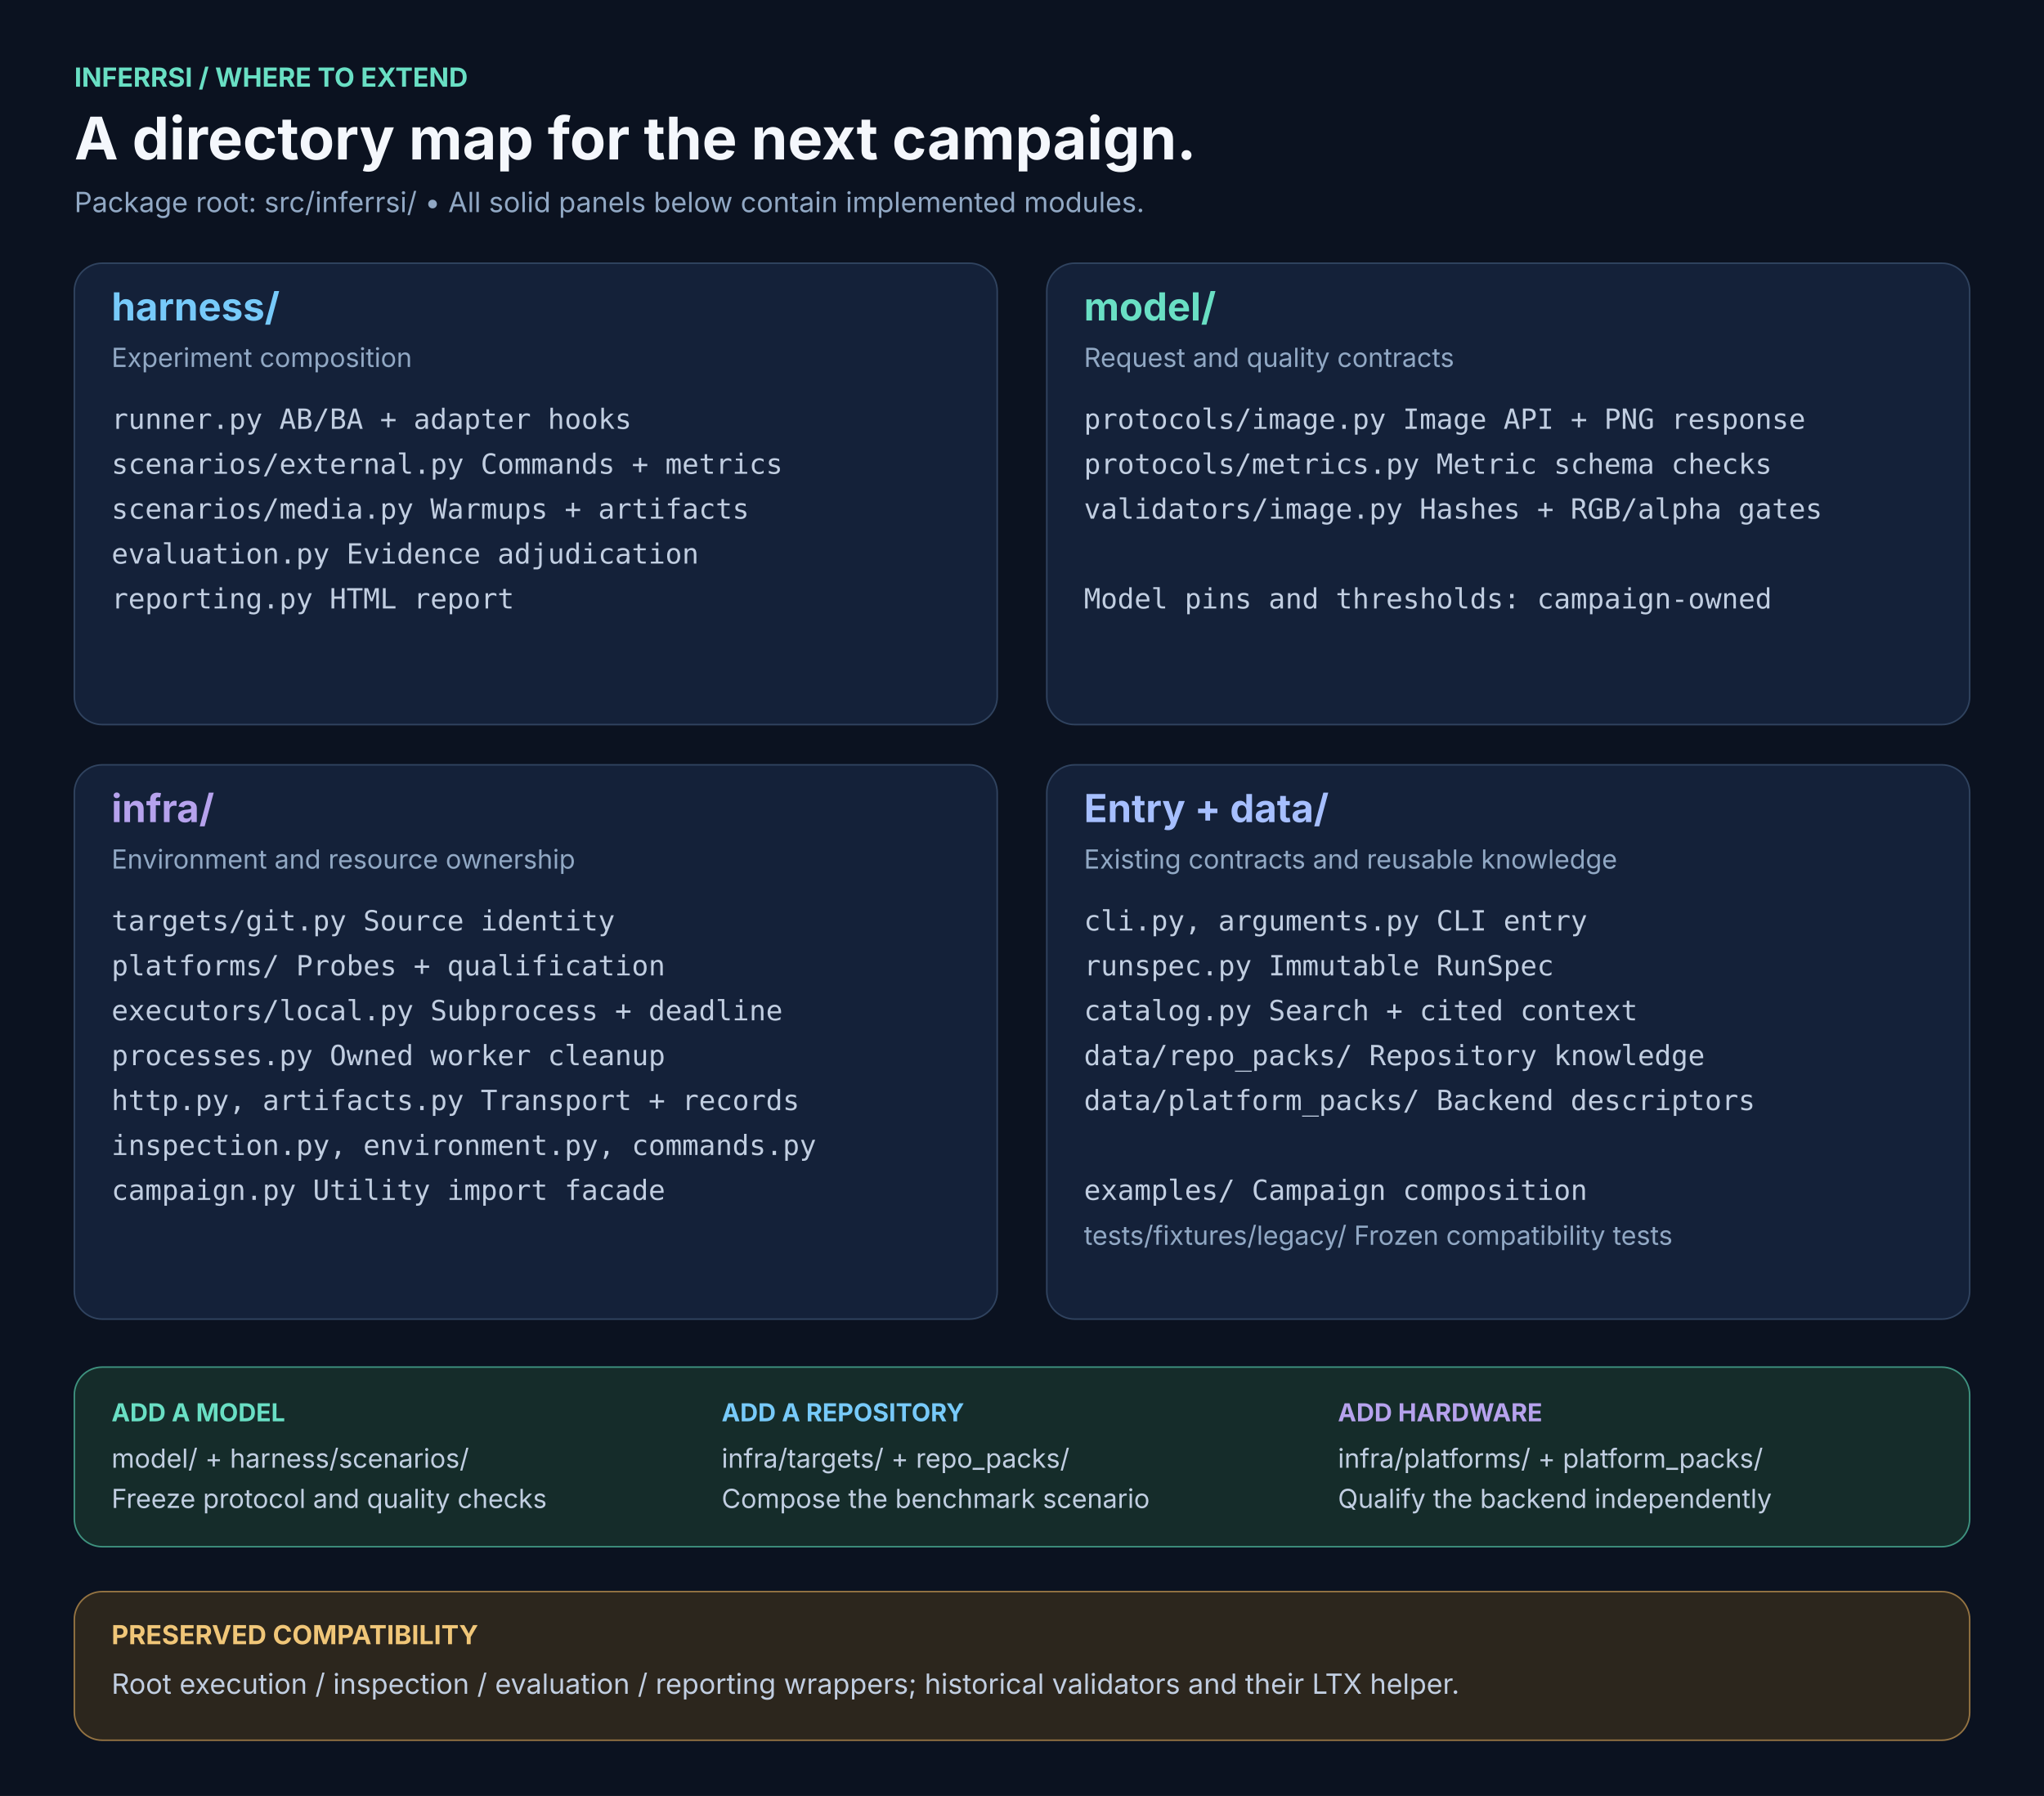
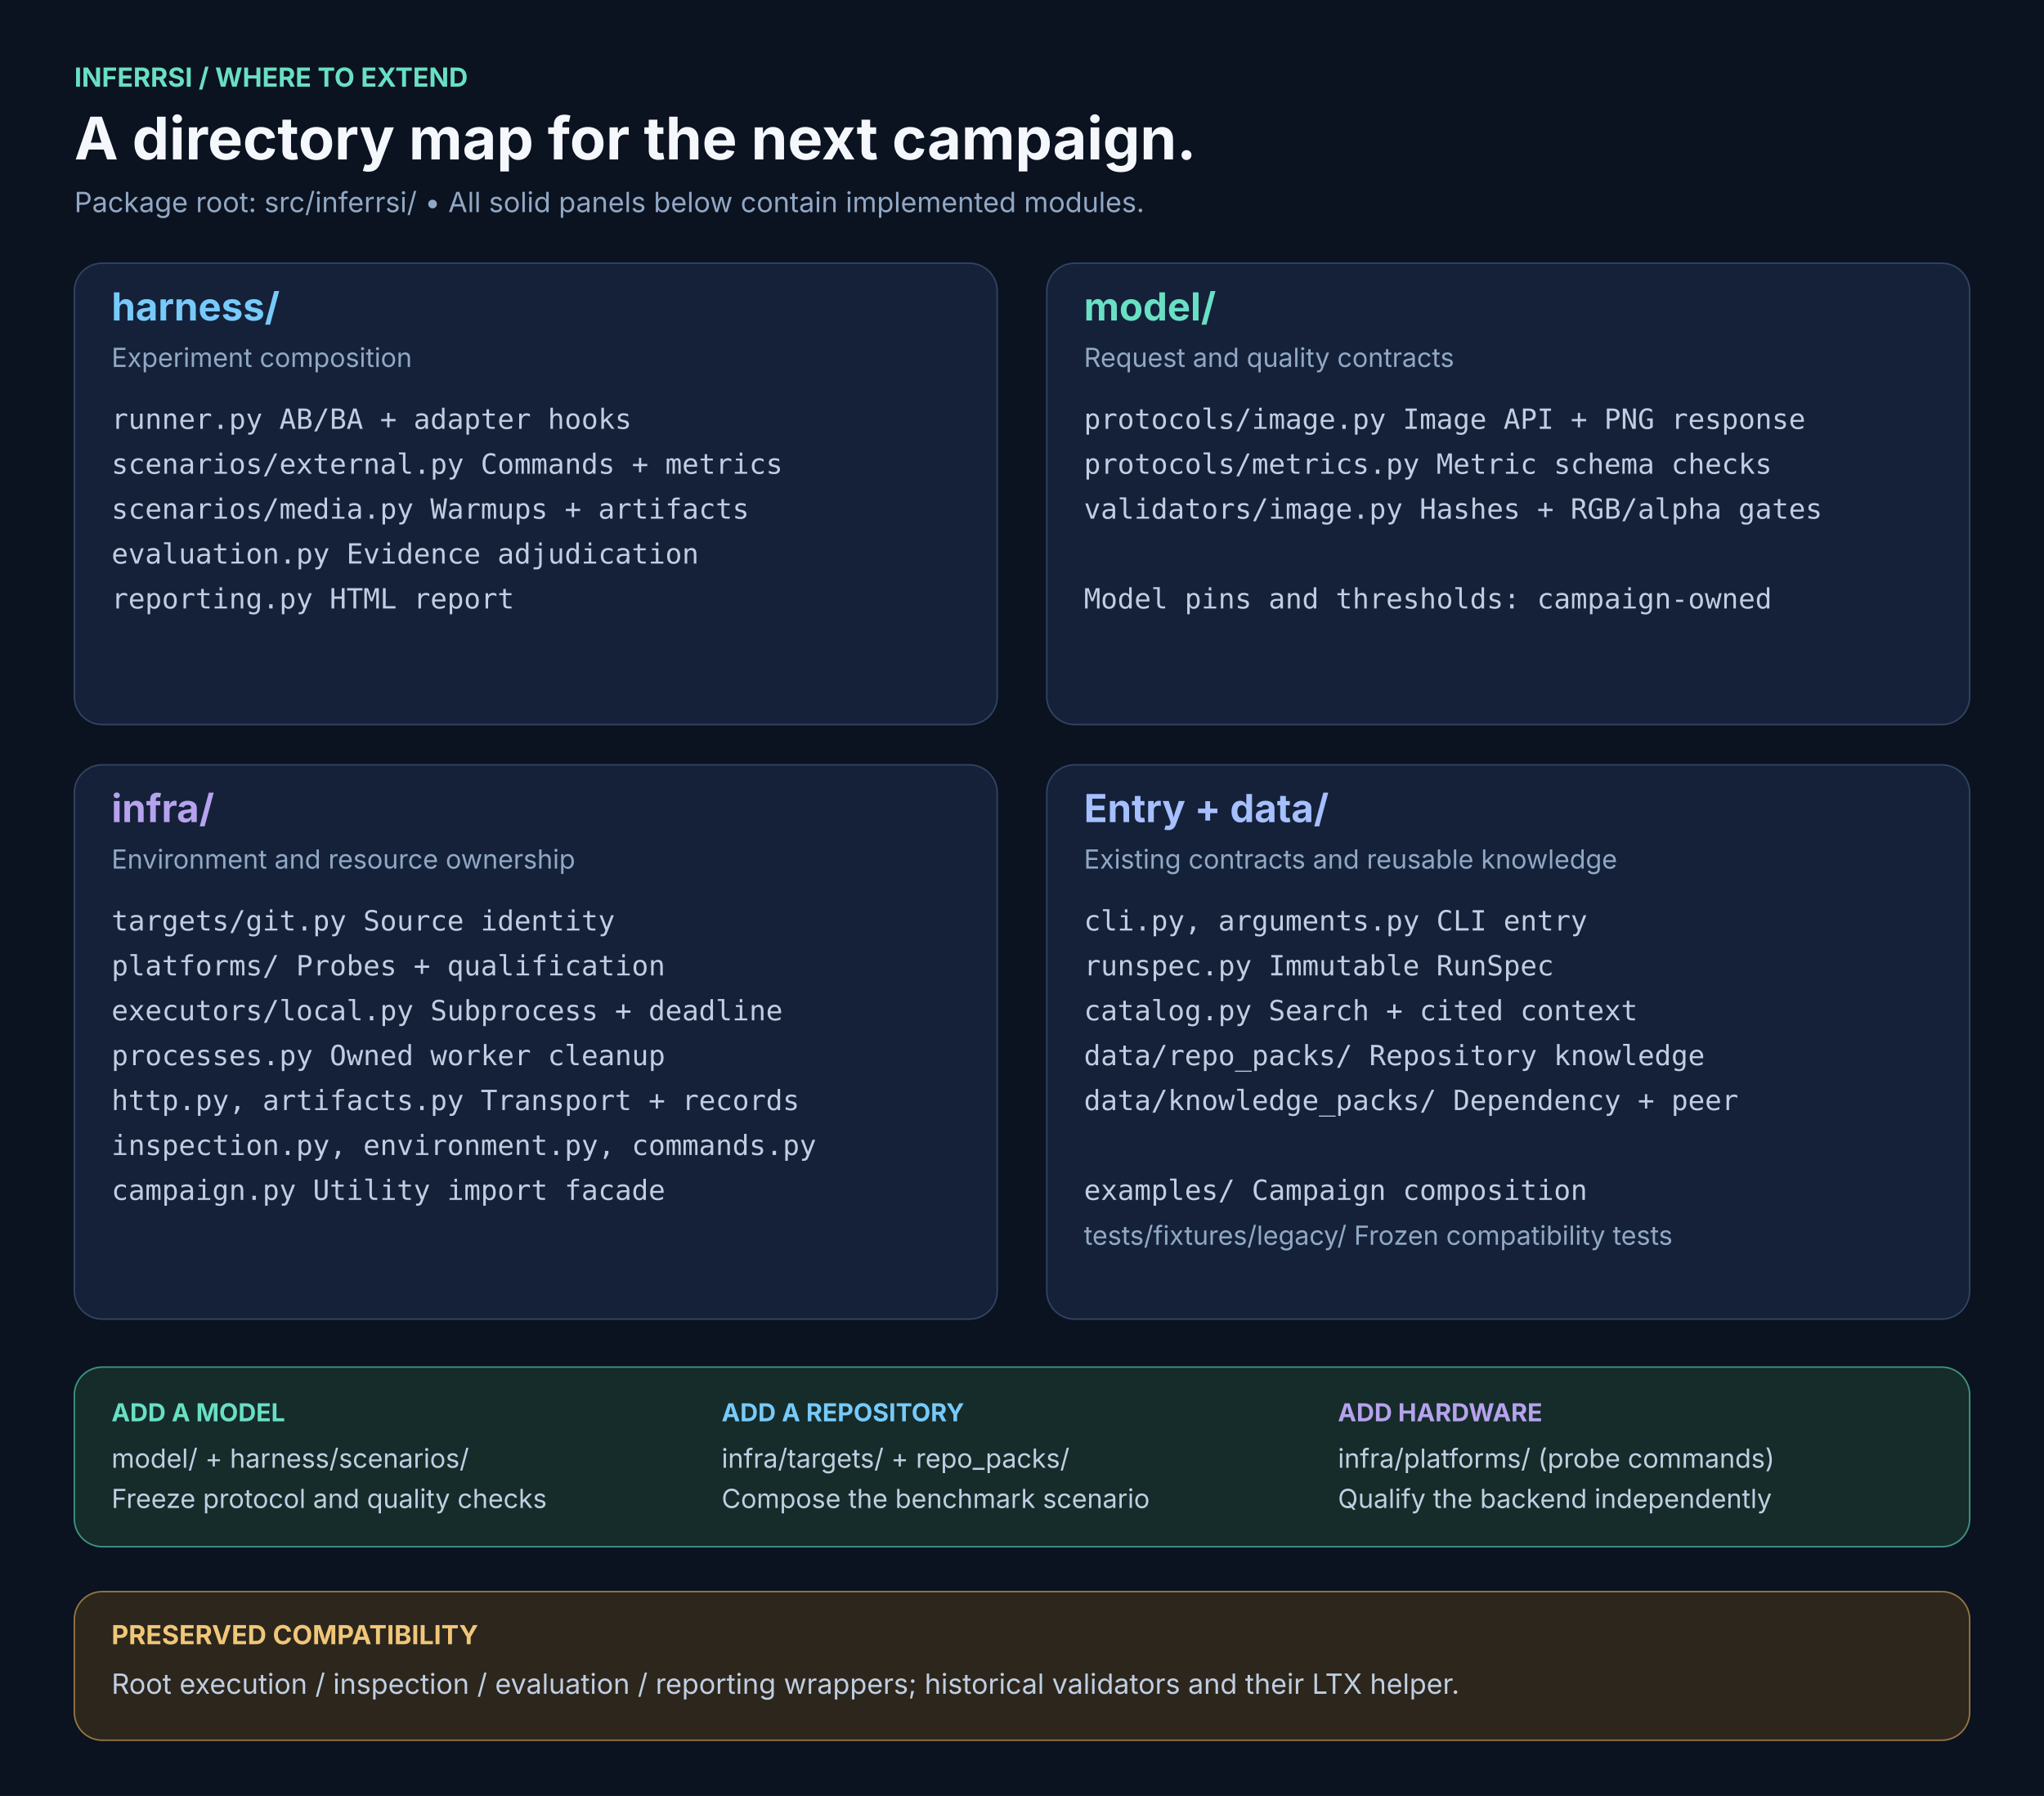
<svg xmlns="http://www.w3.org/2000/svg" width="1320" height="1160" viewBox="0 0 1320 1160" role="img" aria-labelledby="title desc">
  <defs>
    <marker id="arrow" markerWidth="10" markerHeight="10" refX="8" refY="4" orient="auto">
      <path d="M0,0 L8,4 L0,8" fill="none" stroke="#667b9e" stroke-width="1.5" />
    </marker>
  </defs>
  <rect width="1320" height="1160" fill="#0b1220" />
  <text x="48" y="56" font-family="Inter,Segoe UI,Arial,sans-serif" font-size="17" font-weight="700" fill="#69dfc4">INFERRSI / WHERE TO EXTEND</text>
  <text x="48" y="103" font-family="Inter,Segoe UI,Arial,sans-serif" font-size="38" font-weight="700" fill="#f4f7fc">A directory map for the next campaign.</text>
  <text x="48" y="137" font-family="Inter,Segoe UI,Arial,sans-serif" font-size="18" font-weight="400" fill="#91a8c4">Package root: src/inferrsi/   •   All solid panels below contain implemented modules.</text>
  <rect x="48" y="170" width="596" height="298" rx="18" fill="#142139" stroke="#30435f" />
  <text x="72" y="207" font-family="Inter,Segoe UI,Arial,sans-serif" font-size="25" font-weight="700" fill="#77cafa">harness/</text>
  <text x="72" y="237" font-family="Inter,Segoe UI,Arial,sans-serif" font-size="17" font-weight="400" fill="#91a8c4">Experiment composition</text>
  <text x="72" y="277" font-family="ui-monospace,SFMono-Regular,Consolas,monospace" font-size="18" font-weight="400" fill="#c1cee1">runner.py            AB/BA + adapter hooks</text>
  <text x="72" y="306" font-family="ui-monospace,SFMono-Regular,Consolas,monospace" font-size="18" font-weight="400" fill="#c1cee1">scenarios/external.py  Commands + metrics</text>
  <text x="72" y="335" font-family="ui-monospace,SFMono-Regular,Consolas,monospace" font-size="18" font-weight="400" fill="#c1cee1">scenarios/media.py     Warmups + artifacts</text>
  <text x="72" y="364" font-family="ui-monospace,SFMono-Regular,Consolas,monospace" font-size="18" font-weight="400" fill="#c1cee1">evaluation.py        Evidence adjudication</text>
  <text x="72" y="393" font-family="ui-monospace,SFMono-Regular,Consolas,monospace" font-size="18" font-weight="400" fill="#c1cee1">reporting.py         HTML report</text>
  <rect x="676" y="170" width="596" height="298" rx="18" fill="#142139" stroke="#30435f" />
  <text x="700" y="207" font-family="Inter,Segoe UI,Arial,sans-serif" font-size="25" font-weight="700" fill="#69dfc4">model/</text>
  <text x="700" y="237" font-family="Inter,Segoe UI,Arial,sans-serif" font-size="17" font-weight="400" fill="#91a8c4">Request and quality contracts</text>
  <text x="700" y="277" font-family="ui-monospace,SFMono-Regular,Consolas,monospace" font-size="18" font-weight="400" fill="#c1cee1">protocols/image.py   Image API + PNG response</text>
  <text x="700" y="306" font-family="ui-monospace,SFMono-Regular,Consolas,monospace" font-size="18" font-weight="400" fill="#c1cee1">protocols/metrics.py Metric schema checks</text>
  <text x="700" y="335" font-family="ui-monospace,SFMono-Regular,Consolas,monospace" font-size="18" font-weight="400" fill="#c1cee1">validators/image.py Hashes + RGB/alpha gates</text>
  <text x="700" y="364" font-family="ui-monospace,SFMono-Regular,Consolas,monospace" font-size="18" font-weight="400" fill="#c1cee1" />
  <text x="700" y="393" font-family="ui-monospace,SFMono-Regular,Consolas,monospace" font-size="18" font-weight="400" fill="#c1cee1">Model pins and thresholds: campaign-owned</text>
  <rect x="48" y="494" width="596" height="358" rx="18" fill="#142139" stroke="#30435f" />
  <text x="72" y="531" font-family="Inter,Segoe UI,Arial,sans-serif" font-size="25" font-weight="700" fill="#b6a2ed">infra/</text>
  <text x="72" y="561" font-family="Inter,Segoe UI,Arial,sans-serif" font-size="17" font-weight="400" fill="#91a8c4">Environment and resource ownership</text>
  <text x="72" y="601" font-family="ui-monospace,SFMono-Regular,Consolas,monospace" font-size="18" font-weight="400" fill="#c1cee1">targets/git.py       Source identity</text>
  <text x="72" y="630" font-family="ui-monospace,SFMono-Regular,Consolas,monospace" font-size="18" font-weight="400" fill="#c1cee1">platforms/           Probes + qualification</text>
  <text x="72" y="659" font-family="ui-monospace,SFMono-Regular,Consolas,monospace" font-size="18" font-weight="400" fill="#c1cee1">executors/local.py   Subprocess + deadline</text>
  <text x="72" y="688" font-family="ui-monospace,SFMono-Regular,Consolas,monospace" font-size="18" font-weight="400" fill="#c1cee1">processes.py         Owned worker cleanup</text>
  <text x="72" y="717" font-family="ui-monospace,SFMono-Regular,Consolas,monospace" font-size="18" font-weight="400" fill="#c1cee1">http.py, artifacts.py  Transport + records</text>
  <text x="72" y="746" font-family="ui-monospace,SFMono-Regular,Consolas,monospace" font-size="18" font-weight="400" fill="#c1cee1">inspection.py, environment.py, commands.py</text>
  <text x="72" y="775" font-family="ui-monospace,SFMono-Regular,Consolas,monospace" font-size="18" font-weight="400" fill="#c1cee1">campaign.py          Utility import facade</text>
  <rect x="676" y="494" width="596" height="358" rx="18" fill="#142139" stroke="#30435f" />
  <text x="700" y="531" font-family="Inter,Segoe UI,Arial,sans-serif" font-size="25" font-weight="700" fill="#a6bfff">Entry + data/</text>
  <text x="700" y="561" font-family="Inter,Segoe UI,Arial,sans-serif" font-size="17" font-weight="400" fill="#91a8c4">Existing contracts and reusable knowledge</text>
  <text x="700" y="601" font-family="ui-monospace,SFMono-Regular,Consolas,monospace" font-size="18" font-weight="400" fill="#c1cee1">cli.py, arguments.py CLI entry</text>
  <text x="700" y="630" font-family="ui-monospace,SFMono-Regular,Consolas,monospace" font-size="18" font-weight="400" fill="#c1cee1">runspec.py           Immutable RunSpec</text>
  <text x="700" y="659" font-family="ui-monospace,SFMono-Regular,Consolas,monospace" font-size="18" font-weight="400" fill="#c1cee1">catalog.py           Search + cited context</text>
  <text x="700" y="688" font-family="ui-monospace,SFMono-Regular,Consolas,monospace" font-size="18" font-weight="400" fill="#c1cee1">data/repo_packs/     Repository knowledge</text>
-   <text x="700" y="717" font-family="ui-monospace,SFMono-Regular,Consolas,monospace" font-size="18" font-weight="400" fill="#c1cee1">data/platform_packs/ Backend descriptors</text>
+   <text x="700" y="717" font-family="ui-monospace,SFMono-Regular,Consolas,monospace" font-size="18" font-weight="400" fill="#c1cee1">data/knowledge_packs/ Dependency + peer</text>
  <text x="700" y="746" font-family="ui-monospace,SFMono-Regular,Consolas,monospace" font-size="18" font-weight="400" fill="#c1cee1" />
  <text x="700" y="775" font-family="ui-monospace,SFMono-Regular,Consolas,monospace" font-size="18" font-weight="400" fill="#c1cee1">examples/           Campaign composition</text>
  <text x="700" y="804" font-family="Inter,Segoe UI,Arial,sans-serif" font-size="17" fill="#91a8c4">tests/fixtures/legacy/  Frozen compatibility tests</text>
  <rect x="48" y="883" width="1224" height="116" rx="18" fill="#152c2a" stroke="#3e927f" />
  <text x="72" y="918" font-family="Inter,Segoe UI,Arial,sans-serif" font-size="16" font-weight="700" fill="#69dfc4">ADD A MODEL</text>
  <text x="466" y="918" font-family="Inter,Segoe UI,Arial,sans-serif" font-size="16" font-weight="700" fill="#77cafa">ADD A REPOSITORY</text>
  <text x="864" y="918" font-family="Inter,Segoe UI,Arial,sans-serif" font-size="16" font-weight="700" fill="#b6a2ed">ADD HARDWARE</text>
  <text x="72" y="948" font-family="Inter,Segoe UI,Arial,sans-serif" font-size="17" font-weight="400" fill="#c1cee1">model/ + harness/scenarios/</text>
  <text x="72" y="974" font-family="Inter,Segoe UI,Arial,sans-serif" font-size="17" font-weight="400" fill="#c1cee1">Freeze protocol and quality checks</text>
  <text x="466" y="948" font-family="Inter,Segoe UI,Arial,sans-serif" font-size="17" font-weight="400" fill="#c1cee1">infra/targets/ + repo_packs/</text>
  <text x="466" y="974" font-family="Inter,Segoe UI,Arial,sans-serif" font-size="17" font-weight="400" fill="#c1cee1">Compose the benchmark scenario</text>
-   <text x="864" y="948" font-family="Inter,Segoe UI,Arial,sans-serif" font-size="17" font-weight="400" fill="#c1cee1">infra/platforms/ + platform_packs/</text>
+   <text x="864" y="948" font-family="Inter,Segoe UI,Arial,sans-serif" font-size="17" font-weight="400" fill="#c1cee1">infra/platforms/ (probe commands)</text>
  <text x="864" y="974" font-family="Inter,Segoe UI,Arial,sans-serif" font-size="17" font-weight="400" fill="#c1cee1">Qualify the backend independently</text>
  <rect x="48" y="1028" width="1224" height="96" rx="18" fill="#2c261d" stroke="#947342" />
  <text x="72" y="1062" font-family="Inter,Segoe UI,Arial,sans-serif" font-size="17" font-weight="700" fill="#f0c678">PRESERVED COMPATIBILITY</text>
  <text x="72" y="1094" font-family="Inter,Segoe UI,Arial,sans-serif" font-size="18" font-weight="400" fill="#c1cee1">Root execution / inspection / evaluation / reporting wrappers; historical validators and their LTX helper.</text>
</svg>
